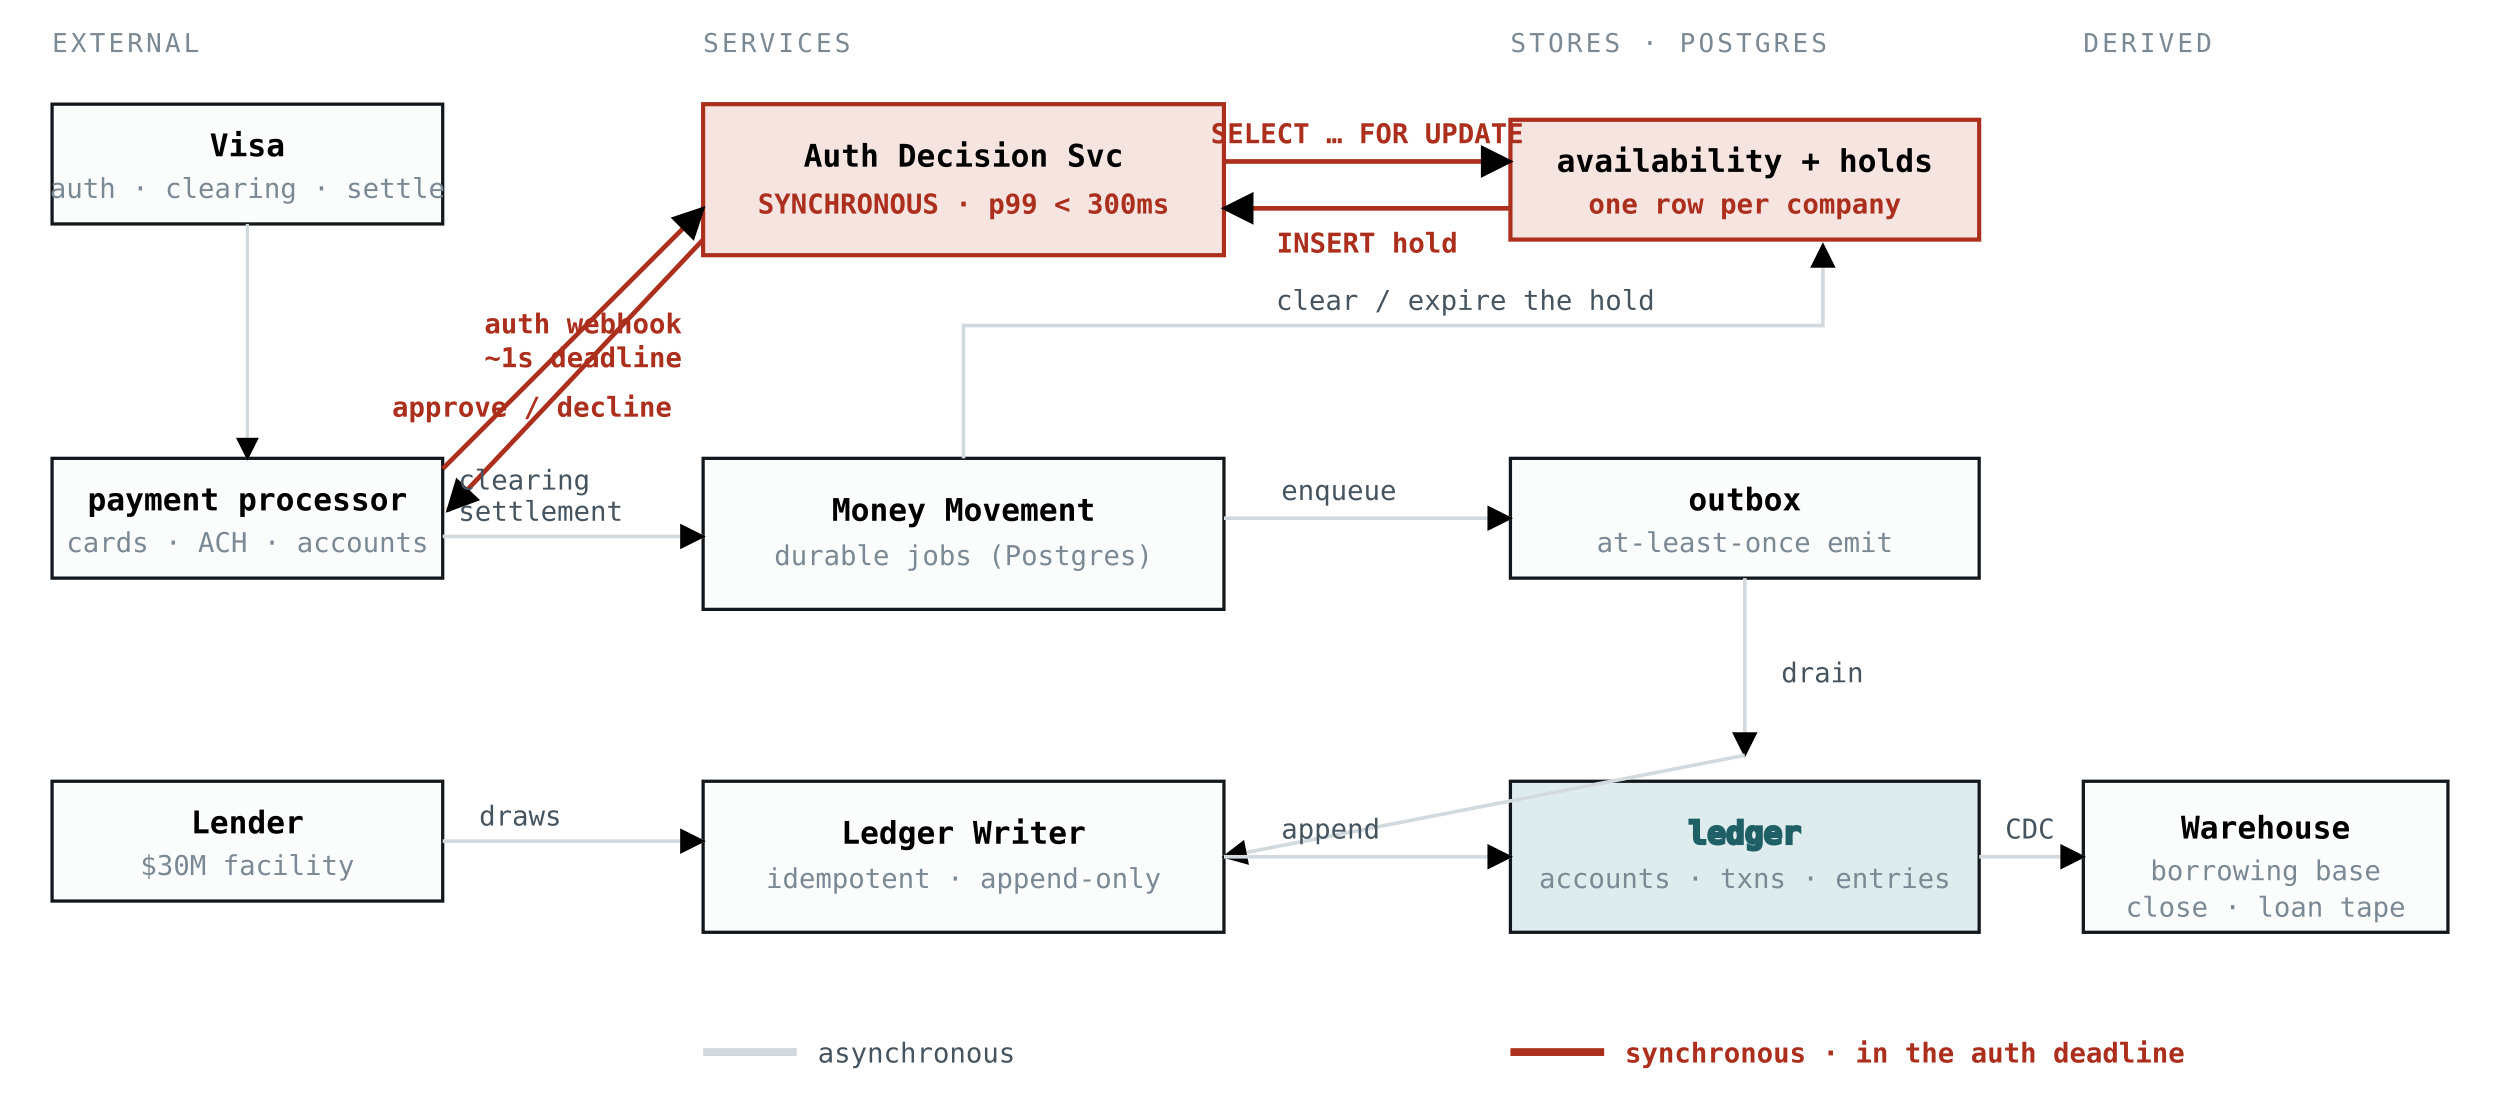
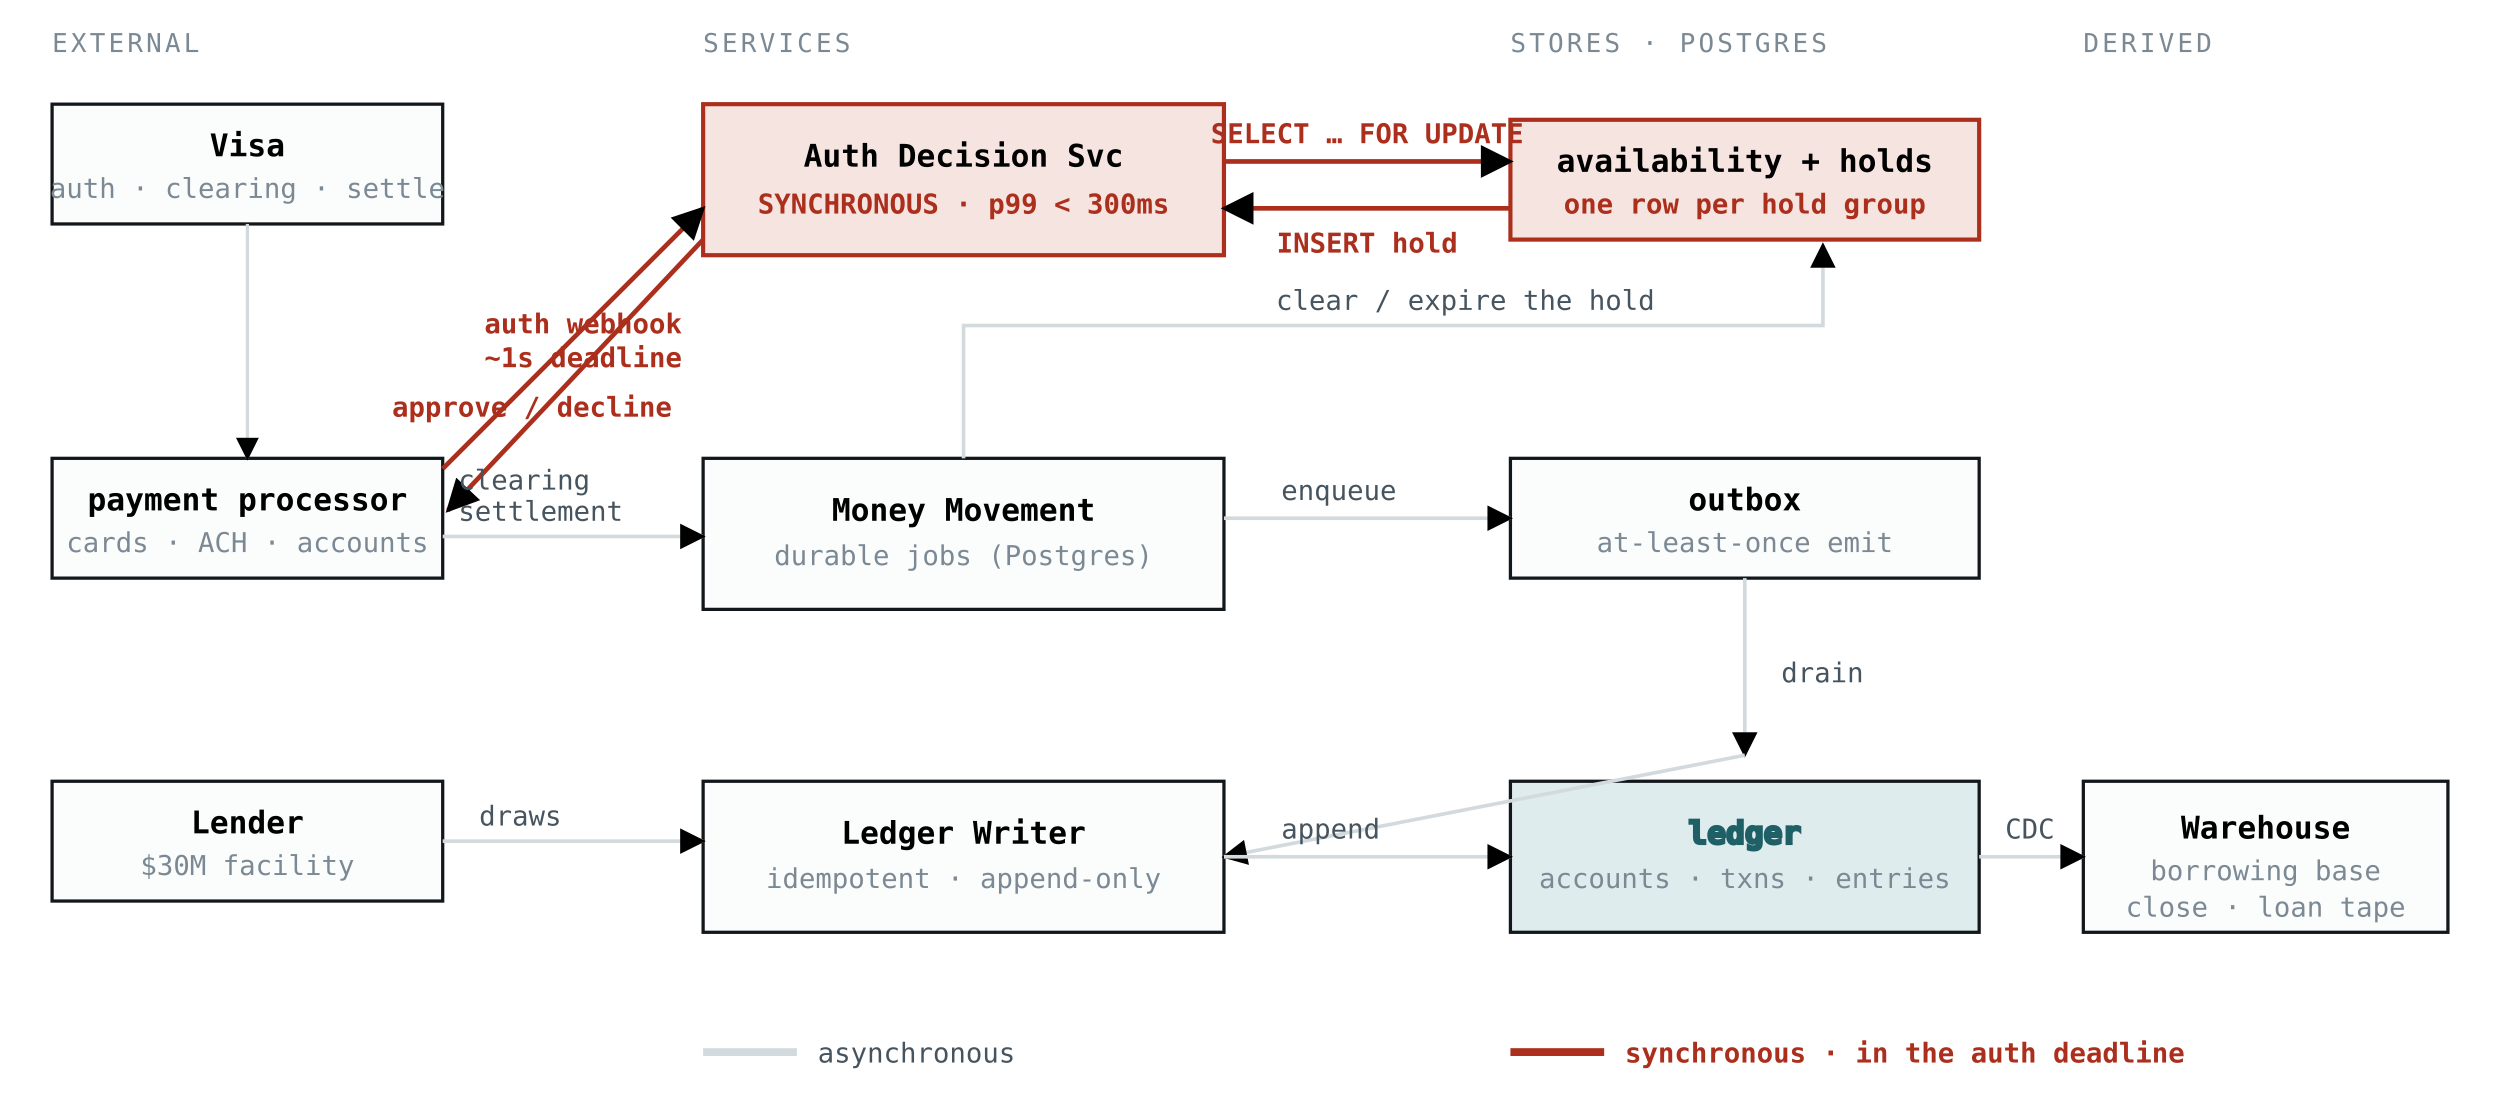
<svg xmlns="http://www.w3.org/2000/svg" viewBox="0 0 960 430" role="img" aria-label="Architecture diagram: the card authorization decision runs synchronously against a single-row availability table and returns to payment processor within the deadline, while the general ledger write happens asynchronously via an outbox, with durable Postgres-backed jobs driving all long-running money-movement lifecycles.">
  <style>
  text { font-family: ui-monospace, "SF Mono", Menlo, Consolas, monospace; }
  .s-cool { stroke: #1f5f66; color: #1f5f66; }
  .s-faint { stroke: #d3dade; }
  .s-fill-card { fill: #fbfcfc; }
  .s-fill-cool { fill: #dfeced; }
  .s-fill-hot { fill: #f5e4e0; }
  .s-hot { stroke: #ab2f1c; color: #ab2f1c; }
  .s-stroke { stroke: #12171c; }
  .t-edge { font-size: 10.5px; fill: #46545f; }
  .t-hdr { font-size: 10px; letter-spacing: .12em; fill: #7b8994; }
  .t-hot { font-size: 10.5px; fill: #ab2f1c; font-weight: 600; }
  .t-lbl { font-size: 12px; font-weight: 600; }
  .t-sub { font-size: 10.5px; fill: #7b8994; }
  @media (prefers-color-scheme: dark) {
    .s-cool { stroke: #6fb3ba; color: #6fb3ba; }
    .s-faint { stroke: #2a343a; }
    .s-fill-card { fill: #141a1e; }
    .s-fill-cool { fill: #142428; }
    .s-fill-hot { fill: #2c1a16; }
    .s-hot { stroke: #e2705a; color: #e2705a; }
    .s-stroke { stroke: #e4eaed; }
    .t-edge { font-size: 10.5px; fill: #9dabb4; }
    .t-hdr { font-size: 10px; letter-spacing: .12em; fill: #6d7c86; }
    .t-hot { font-size: 10.5px; fill: #e2705a; font-weight: 600; }
    .t-lbl { font-size: 12px; font-weight: 600; }
    .t-sub { font-size: 10.5px; fill: #6d7c86; }
  }
  </style>
  <defs>
    <marker id="ah" viewBox="0 0 10 10" refX="9" refY="5" markerWidth="7" markerHeight="7" orient="auto-start-reverse">
      <path d="M0,0 L10,5 L0,10 z" fill="currentColor" />
    </marker>
  </defs>
  <text class="t-hdr" x="20" y="20">EXTERNAL</text>
  <text class="t-hdr" x="270" y="20">SERVICES</text>
  <text class="t-hdr" x="580" y="20">STORES · POSTGRES</text>
  <text class="t-hdr" x="800" y="20">DERIVED</text>
  <g class="s-stroke" stroke-width="1.25">
    <rect class="s-fill-card" x="20" y="40" width="150" height="46" />
    <rect class="s-fill-card" x="20" y="176" width="150" height="46" />
    <rect class="s-fill-card" x="20" y="300" width="150" height="46" />
  </g>
  <text class="t-lbl" x="95" y="60" text-anchor="middle">Visa</text>
  <text class="t-sub" x="95" y="76" text-anchor="middle">auth · clearing · settle</text>
  <text class="t-lbl" x="95" y="196" text-anchor="middle">payment processor</text>
  <text class="t-sub" x="95" y="212" text-anchor="middle">cards · ACH · accounts</text>
  <text class="t-lbl" x="95" y="320" text-anchor="middle">Lender</text>
  <text class="t-sub" x="95" y="336" text-anchor="middle">$30M facility</text>
  <line class="s-faint" x1="95" y1="86" x2="95" y2="176" stroke-width="1.25" marker-end="url(#ah)" />
  <g stroke-width="1.6" class="s-hot">
    <rect class="s-fill-hot" x="270" y="40" width="200" height="58" />
  </g>
  <text class="t-lbl" x="370" y="64" text-anchor="middle" fill="currentColor">Auth Decision Svc</text>
  <text class="t-hot" x="370" y="82" text-anchor="middle">SYNCHRONOUS · p99 &lt; 300ms</text>
  <g class="s-stroke" stroke-width="1.25">
    <rect class="s-fill-card" x="270" y="176" width="200" height="58" />
    <rect class="s-fill-card" x="270" y="300" width="200" height="58" />
  </g>
  <text class="t-lbl" x="370" y="200" text-anchor="middle">Money Movement</text>
  <text class="t-sub" x="370" y="217" text-anchor="middle">durable jobs (Postgres)</text>
  <text class="t-lbl" x="370" y="324" text-anchor="middle">Ledger Writer</text>
  <text class="t-sub" x="370" y="341" text-anchor="middle">idempotent · append-only</text>
  <g class="s-hot" stroke-width="1.6">
    <rect class="s-fill-hot" x="580" y="46" width="180" height="46" />
  </g>
  <text class="t-lbl" x="670" y="66" text-anchor="middle" fill="currentColor">availability + holds</text>
-   <text class="t-hot" x="670" y="82" text-anchor="middle">one row per company</text>
+   <text class="t-hot" x="670" y="82" text-anchor="middle">one row per hold group</text>
  <g class="s-stroke" stroke-width="1.25">
    <rect class="s-fill-card" x="580" y="176" width="180" height="46" />
    <rect class="s-fill-cool" x="580" y="300" width="180" height="58" />
  </g>
  <text class="t-lbl" x="670" y="196" text-anchor="middle">outbox</text>
  <text class="t-sub" x="670" y="212" text-anchor="middle">at-least-once emit</text>
  <text class="t-lbl s-cool" x="670" y="324" text-anchor="middle" fill="currentColor">ledger</text>
  <text class="t-sub" x="670" y="341" text-anchor="middle">accounts · txns · entries</text>
  <g class="s-stroke" stroke-width="1.25">
    <rect class="s-fill-card" x="800" y="300" width="140" height="58" />
  </g>
  <text class="t-lbl" x="870" y="322" text-anchor="middle">Warehouse</text>
  <text class="t-sub" x="870" y="338" text-anchor="middle">borrowing base</text>
  <text class="t-sub" x="870" y="352" text-anchor="middle">close · loan tape</text>
  <g class="s-hot" stroke-width="1.8" fill="none">
    <line x1="170" y1="180" x2="270" y2="80" marker-end="url(#ah)" />
    <line x1="470" y1="62" x2="580" y2="62" marker-end="url(#ah)" />
    <line x1="580" y1="80" x2="470" y2="80" marker-end="url(#ah)" />
    <line x1="270" y1="92" x2="172" y2="196" marker-end="url(#ah)" />
  </g>
  <text class="t-hot" x="186" y="128">auth webhook</text>
  <text class="t-hot" x="186" y="141">~1s deadline</text>
  <text class="t-hot" x="525" y="55" text-anchor="middle">SELECT … FOR UPDATE</text>
  <text class="t-hot" x="525" y="97" text-anchor="middle">INSERT hold</text>
  <text class="t-hot" x="258" y="160" text-anchor="end">approve / decline</text>
  <g class="s-faint" stroke-width="1.4" fill="none">
    <polyline points="370,176 370,125 700,125 700,94" marker-end="url(#ah)" />
    <line x1="170" y1="206" x2="270" y2="206" marker-end="url(#ah)" />
    <line x1="470" y1="199" x2="580" y2="199" marker-end="url(#ah)" />
    <line x1="670" y1="222" x2="670" y2="290" marker-end="url(#ah)" />
    <line x1="670" y1="290" x2="470" y2="329" marker-end="url(#ah)" />
    <line x1="470" y1="329" x2="580" y2="329" marker-end="url(#ah)" />
    <line x1="760" y1="329" x2="800" y2="329" marker-end="url(#ah)" />
    <line x1="170" y1="323" x2="270" y2="323" marker-end="url(#ah)" />
  </g>
  <text class="t-edge" x="490" y="119">clear / expire the hold</text>
  <text class="t-edge" x="176" y="188">clearing</text>
  <text class="t-edge" x="176" y="200">settlement</text>
  <text class="t-edge" x="492" y="192">enqueue</text>
  <text class="t-edge" x="684" y="262">drain</text>
  <text class="t-edge" x="492" y="322">append</text>
  <text class="t-edge" x="770" y="322">CDC</text>
  <text class="t-edge" x="184" y="317">draws</text>
  <g class="s-hot" stroke-width="3">
    <line x1="580" y1="404" x2="616" y2="404" />
  </g>
  <text class="t-hot" x="624" y="408">synchronous · in the auth deadline</text>
  <g class="s-faint" stroke-width="3">
    <line x1="270" y1="404" x2="306" y2="404" />
  </g>
  <text class="t-edge" x="314" y="408">asynchronous</text>
</svg>
